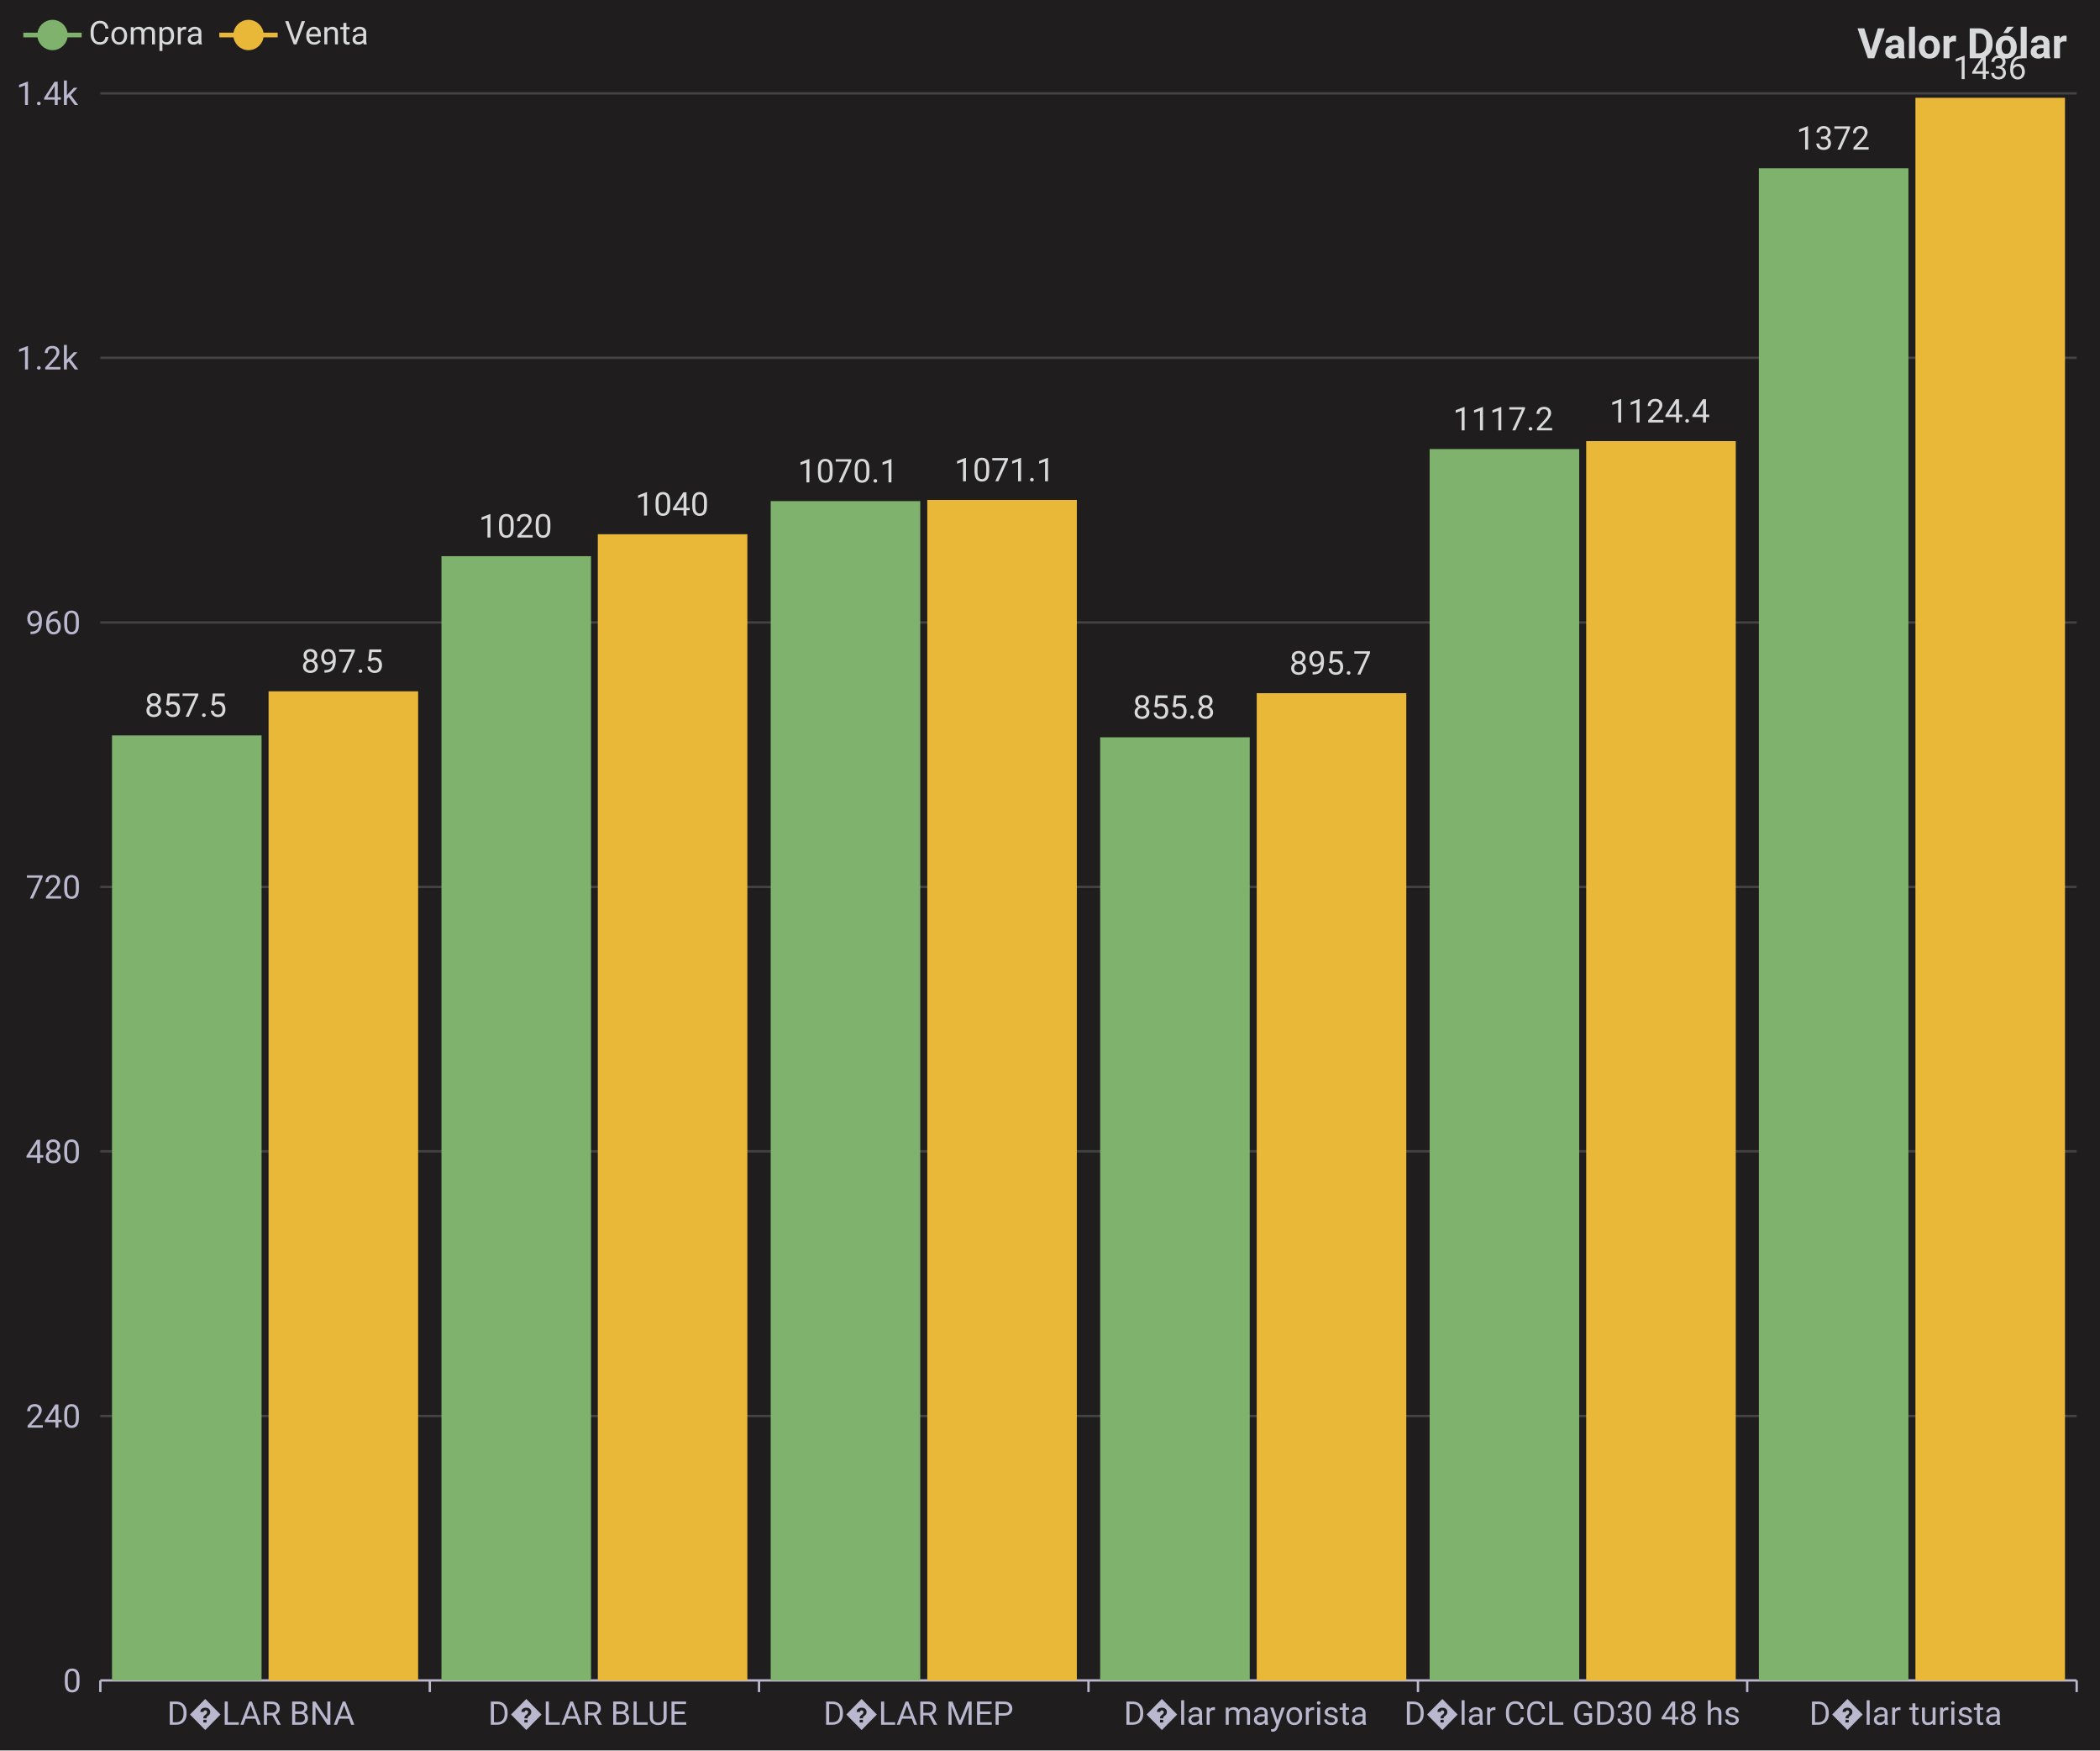
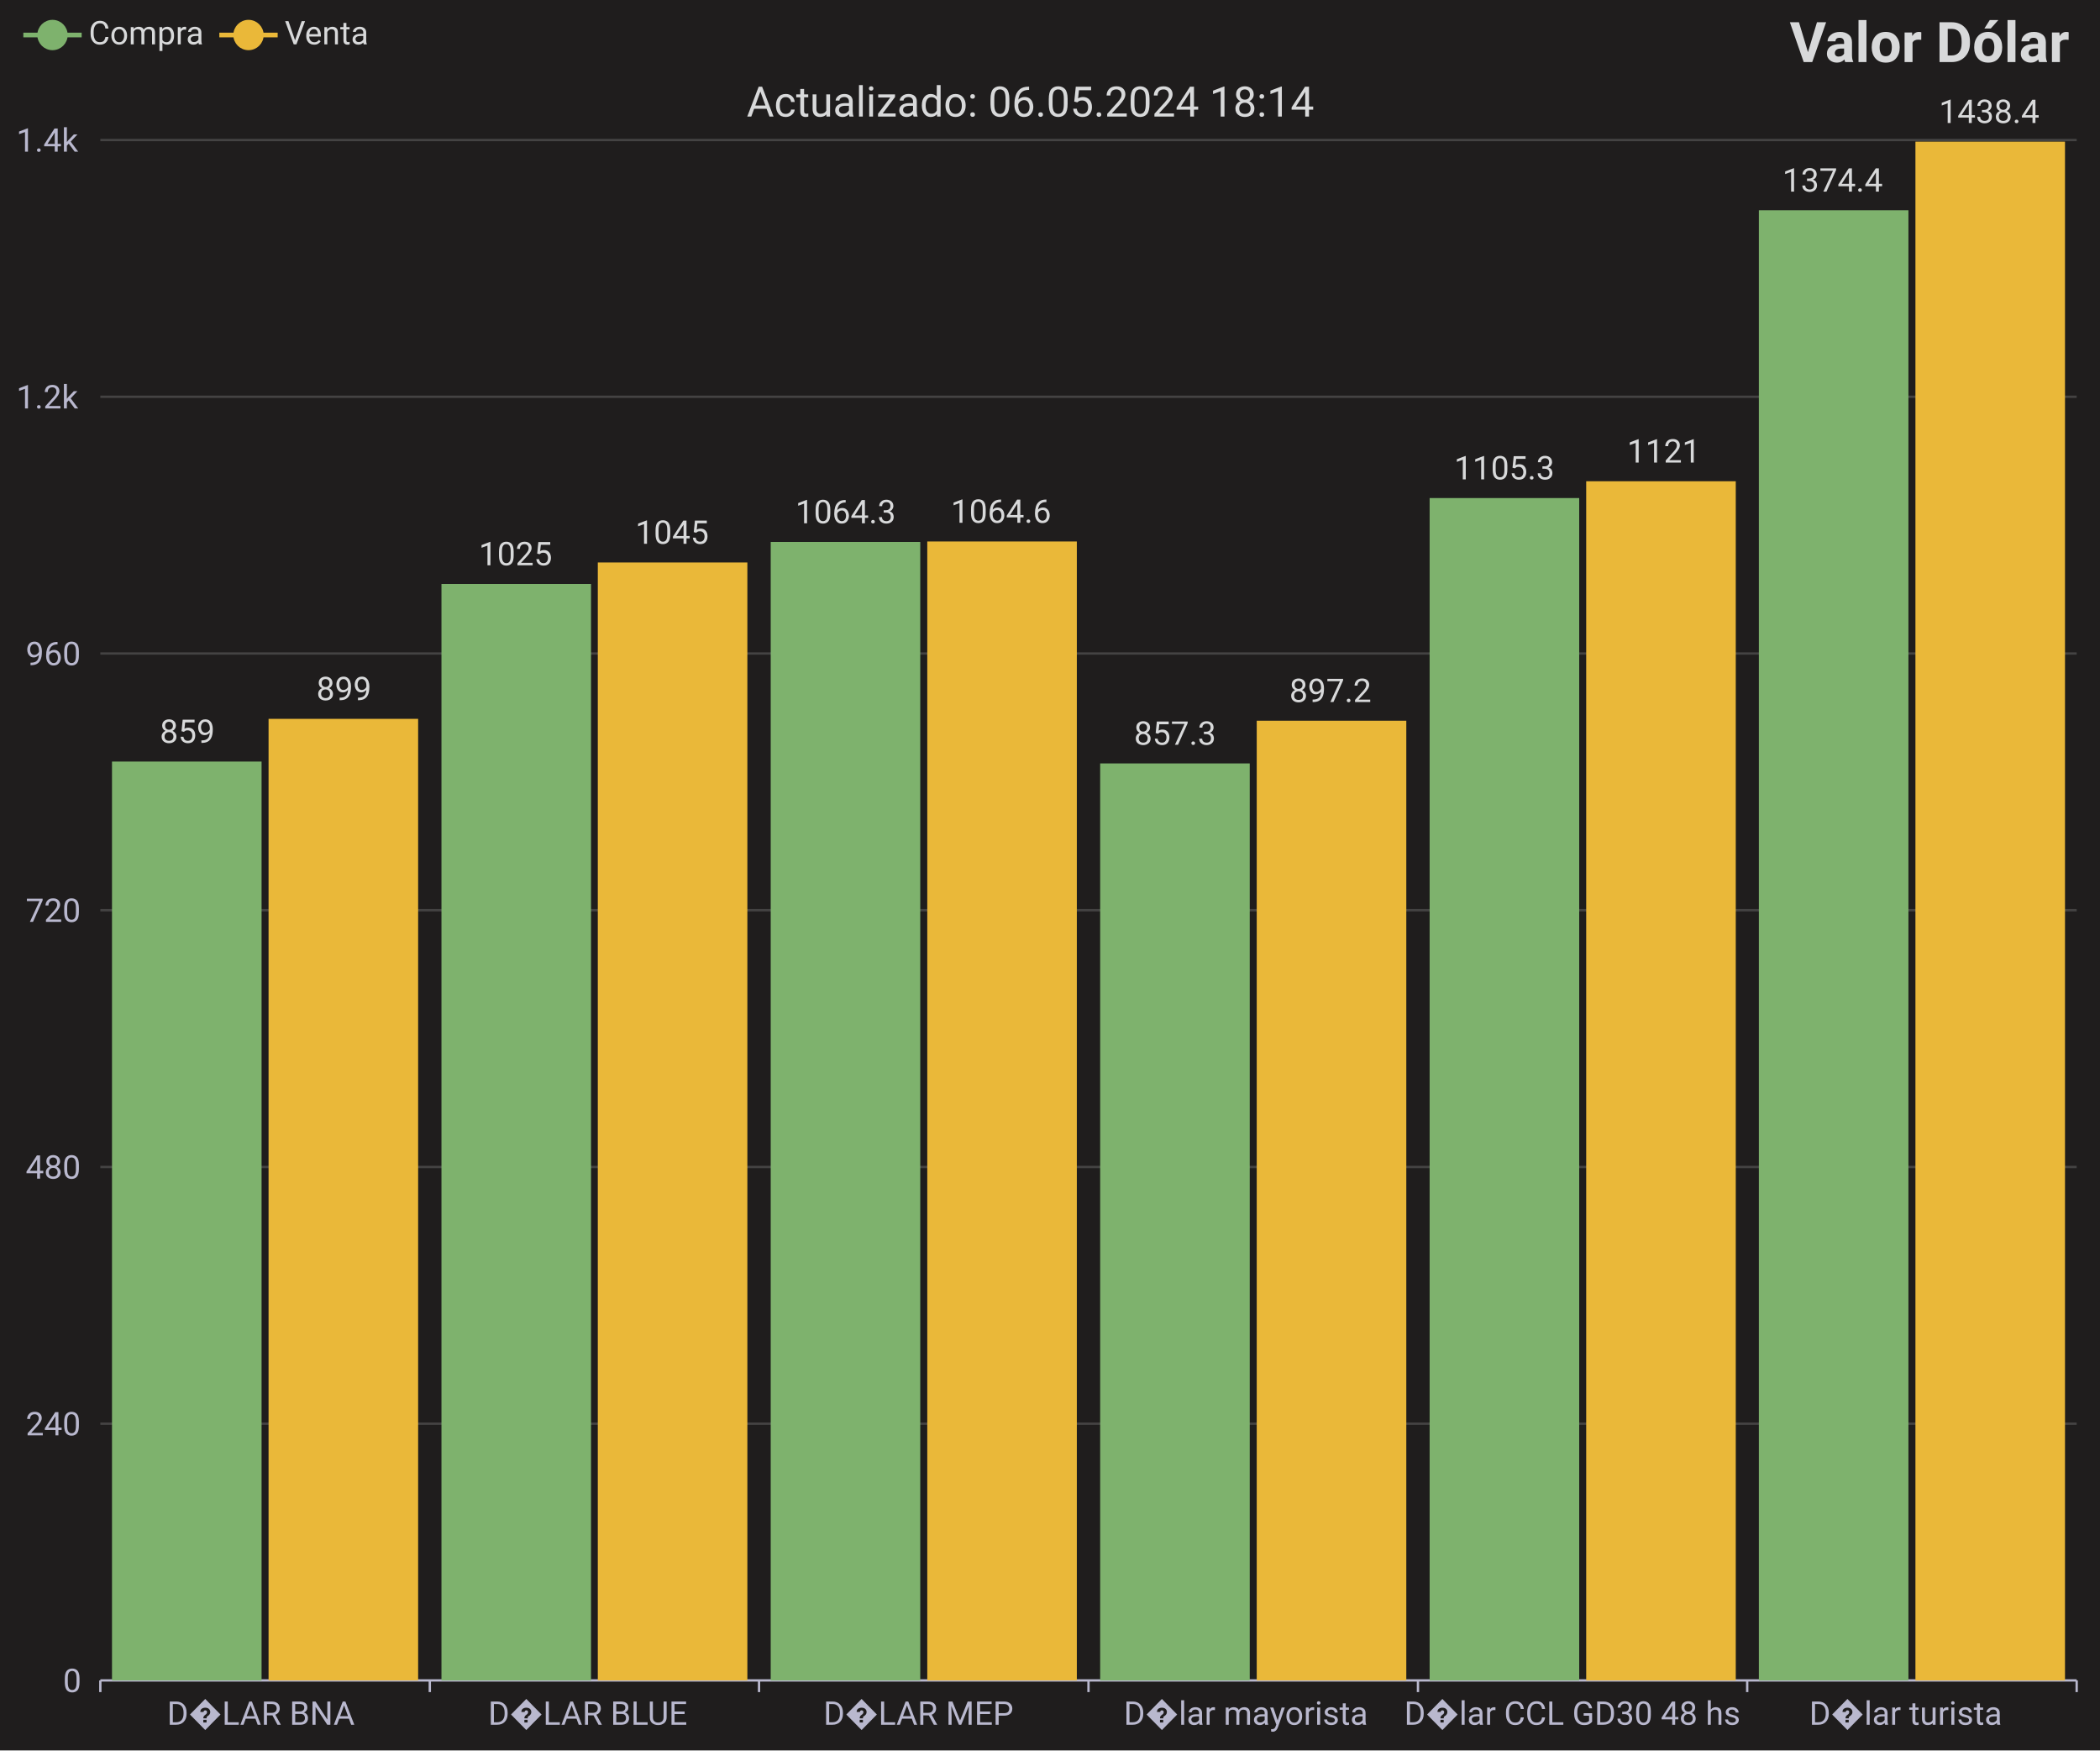
<svg xmlns="http://www.w3.org/2000/svg" width="900" height="750" viewBox="0 0 900 750">
  <rect x="0" y="0" width="900" height="750" fill="#1F1D1D" />
-   <text font-size="18" x="796" y="5" dy="15" font-weight="bold" dominant-baseline="middle" font-family="Roboto" fill="#D8D9DA">
+   <text font-size="24" x="767" y="5" dy="15" font-weight="bold" dominant-baseline="middle" font-family="Roboto" fill="#D8D9DA">
Valor Dólar
+ </text>
+   <text font-size="18" x="320" y="35" dy="10" dominant-baseline="middle" font-family="Roboto" fill="#D8D9DA">
+ Actualizado: 06.05.2024 18:14
</text>
  <g>
    <line stroke-width="2" x1="10" y1="15" x2="35" y2="15" stroke="#7EB26D" />
    <circle cx="22.5" cy="15" r="5.5" stroke-width="2" stroke="#7EB26D" fill="#7EB26D" />
    <text font-size="14" x="38" y="19" font-family="Roboto" fill="#D8D9DA">
Compra
</text>
  </g>
  <g>
    <line stroke-width="2" x1="94" y1="15" x2="119" y2="15" stroke="#EAB839" />
    <circle cx="106.5" cy="15" r="5.5" stroke-width="2" stroke="#EAB839" fill="#EAB839" />
    <text font-size="14" x="122" y="19" font-family="Roboto" fill="#D8D9DA">
Venta
</text>
  </g>
  <g stroke="#444343">
-     <line stroke-width="1" x1="43" y1="40" x2="890" y2="40" />
-     <line stroke-width="1" x1="43" y1="153.3" x2="890" y2="153.3" />
-     <line stroke-width="1" x1="43" y1="266.7" x2="890" y2="266.7" />
-     <line stroke-width="1" x1="43" y1="380" x2="890" y2="380" />
-     <line stroke-width="1" x1="43" y1="493.3" x2="890" y2="493.3" />
-     <line stroke-width="1" x1="43" y1="606.7" x2="890" y2="606.7" />
+     <line stroke-width="1" x1="43" y1="60" x2="890" y2="60" />
+     <line stroke-width="1" x1="43" y1="170" x2="890" y2="170" />
+     <line stroke-width="1" x1="43" y1="280" x2="890" y2="280" />
+     <line stroke-width="1" x1="43" y1="390" x2="890" y2="390" />
+     <line stroke-width="1" x1="43" y1="500" x2="890" y2="500" />
+     <line stroke-width="1" x1="43" y1="610" x2="890" y2="610" />
  </g>
  <g>
-     <text font-size="14" x="7" y="45" font-family="Roboto" fill="#B9B8CE">
+     <text font-size="14" x="7" y="65" font-family="Roboto" fill="#B9B8CE">
1.4k
</text>
-     <text font-size="14" x="7" y="158.3" font-family="Roboto" fill="#B9B8CE">
+     <text font-size="14" x="7" y="175" font-family="Roboto" fill="#B9B8CE">
1.2k
</text>
-     <text font-size="14" x="11" y="271.7" font-family="Roboto" fill="#B9B8CE">
+     <text font-size="14" x="11" y="285" font-family="Roboto" fill="#B9B8CE">
960
</text>
-     <text font-size="14" x="11" y="385" font-family="Roboto" fill="#B9B8CE">
+     <text font-size="14" x="11" y="395" font-family="Roboto" fill="#B9B8CE">
720
</text>
-     <text font-size="14" x="11" y="498.3" font-family="Roboto" fill="#B9B8CE">
+     <text font-size="14" x="11" y="505" font-family="Roboto" fill="#B9B8CE">
480
</text>
-     <text font-size="14" x="11" y="611.7" font-family="Roboto" fill="#B9B8CE">
+     <text font-size="14" x="11" y="615" font-family="Roboto" fill="#B9B8CE">
240
</text>
    <text font-size="14" x="27" y="725" font-family="Roboto" fill="#B9B8CE">
0
</text>
  </g>
  <g>
    <g stroke="#B9B8CE">
      <line stroke-width="1" x1="43" y1="720" x2="890" y2="720" />
      <line stroke-width="1" x1="43" y1="720" x2="43" y2="725" />
      <line stroke-width="1" x1="184.2" y1="720" x2="184.2" y2="725" />
      <line stroke-width="1" x1="325.3" y1="720" x2="325.3" y2="725" />
      <line stroke-width="1" x1="466.5" y1="720" x2="466.5" y2="725" />
      <line stroke-width="1" x1="607.7" y1="720" x2="607.7" y2="725" />
      <line stroke-width="1" x1="748.8" y1="720" x2="748.8" y2="725" />
      <line stroke-width="1" x1="890" y1="720" x2="890" y2="725" />
    </g>
    <text font-size="14" x="71.6" y="739" font-family="Roboto" fill="#B9B8CE">
D�LAR BNA
</text>
    <text font-size="14" x="209.2" y="739" font-family="Roboto" fill="#B9B8CE">
D�LAR BLUE
</text>
    <text font-size="14" x="352.9" y="739" font-family="Roboto" fill="#B9B8CE">
D�LAR MEP
</text>
    <text font-size="14" x="481.6" y="739" font-family="Roboto" fill="#B9B8CE">
D�lar mayorista
</text>
    <text font-size="14" x="601.8" y="739" font-family="Roboto" fill="#B9B8CE">
D�lar CCL GD30 48 hs
</text>
    <text font-size="14" x="775.4" y="739" font-family="Roboto" fill="#B9B8CE">
D�lar turista
</text>
  </g>
-   <rect x="48" y="315.1" width="64.1" height="404.9" fill="#7EB26D" />
-   <rect x="189.2" y="238.3" width="64.1" height="481.7" fill="#7EB26D" />
-   <rect x="330.3" y="214.7" width="64.1" height="505.3" fill="#7EB26D" />
-   <rect x="471.5" y="315.9" width="64.1" height="404.1" fill="#7EB26D" />
-   <rect x="612.7" y="192.4" width="64.1" height="527.6" fill="#7EB26D" />
-   <rect x="753.8" y="72.1" width="64.1" height="647.9" fill="#7EB26D" />
-   <rect x="115.1" y="296.2" width="64.1" height="423.8" fill="#EAB839" />
-   <rect x="256.2" y="228.9" width="64.1" height="491.1" fill="#EAB839" />
-   <rect x="397.4" y="214.2" width="64.1" height="505.8" fill="#EAB839" />
-   <rect x="538.6" y="297" width="64.1" height="423" fill="#EAB839" />
-   <rect x="679.8" y="189" width="64.1" height="531" fill="#EAB839" />
-   <rect x="820.9" y="41.9" width="64.1" height="678.1" fill="#EAB839" />
-   <text font-size="14" x="80" y="315.1" dx="-18" dy="-8" font-family="Roboto" fill="#D8D9DA">
- 857.5
+   <rect x="48" y="326.3" width="64.1" height="393.7" fill="#7EB26D" />
+   <rect x="189.2" y="250.2" width="64.1" height="469.8" fill="#7EB26D" />
+   <rect x="330.3" y="232.2" width="64.1" height="487.8" fill="#7EB26D" />
+   <rect x="471.5" y="327.1" width="64.1" height="392.9" fill="#7EB26D" />
+   <rect x="612.7" y="213.4" width="64.1" height="506.6" fill="#7EB26D" />
+   <rect x="753.8" y="90.1" width="64.1" height="629.9" fill="#7EB26D" />
+   <rect x="115.1" y="308" width="64.1" height="412" fill="#EAB839" />
+   <rect x="256.2" y="241" width="64.1" height="479" fill="#EAB839" />
+   <rect x="397.4" y="232" width="64.1" height="488" fill="#EAB839" />
+   <rect x="538.6" y="308.8" width="64.1" height="411.2" fill="#EAB839" />
+   <rect x="679.8" y="206.2" width="64.1" height="513.8" fill="#EAB839" />
+   <rect x="820.9" y="60.7" width="64.1" height="659.3" fill="#EAB839" />
+   <text font-size="14" x="80" y="326.3" dx="-11.5" dy="-8" font-family="Roboto" fill="#D8D9DA">
+ 859
</text>
-   <text font-size="14" x="221.2" y="238.3" dx="-16" dy="-8" font-family="Roboto" fill="#D8D9DA">
- 1020
+   <text font-size="14" x="221.2" y="250.2" dx="-16" dy="-8" font-family="Roboto" fill="#D8D9DA">
+ 1025
</text>
-   <text font-size="14" x="362.4" y="214.7" dx="-20.5" dy="-8" font-family="Roboto" fill="#D8D9DA">
- 1070.1
+   <text font-size="14" x="362.4" y="232.2" dx="-21.5" dy="-8" font-family="Roboto" fill="#D8D9DA">
+ 1064.3
</text>
-   <text font-size="14" x="503.5" y="315.9" dx="-18" dy="-8" font-family="Roboto" fill="#D8D9DA">
- 855.8
+   <text font-size="14" x="503.5" y="327.1" dx="-17.5" dy="-8" font-family="Roboto" fill="#D8D9DA">
+ 857.3
</text>
-   <text font-size="14" x="644.7" y="192.4" dx="-22" dy="-8" font-family="Roboto" fill="#D8D9DA">
- 1117.2
+   <text font-size="14" x="644.7" y="213.4" dx="-21.5" dy="-8" font-family="Roboto" fill="#D8D9DA">
+ 1105.3
</text>
-   <text font-size="14" x="785.9" y="72.1" dx="-16" dy="-8" font-family="Roboto" fill="#D8D9DA">
- 1372
+   <text font-size="14" x="785.9" y="90.1" dx="-22" dy="-8" font-family="Roboto" fill="#D8D9DA">
+ 1374.4
</text>
-   <text font-size="14" x="147.1" y="296.2" dx="-18" dy="-8" font-family="Roboto" fill="#D8D9DA">
- 897.5
+   <text font-size="14" x="147.1" y="308" dx="-11.5" dy="-8" font-family="Roboto" fill="#D8D9DA">
+ 899
</text>
-   <text font-size="14" x="288.3" y="228.9" dx="-16" dy="-8" font-family="Roboto" fill="#D8D9DA">
- 1040
+   <text font-size="14" x="288.3" y="241" dx="-16" dy="-8" font-family="Roboto" fill="#D8D9DA">
+ 1045
</text>
-   <text font-size="14" x="429.5" y="214.2" dx="-20.5" dy="-8" font-family="Roboto" fill="#D8D9DA">
- 1071.1
+   <text font-size="14" x="429.5" y="232" dx="-22" dy="-8" font-family="Roboto" fill="#D8D9DA">
+ 1064.6
</text>
-   <text font-size="14" x="570.6" y="297" dx="-18" dy="-8" font-family="Roboto" fill="#D8D9DA">
- 895.7
+   <text font-size="14" x="570.6" y="308.8" dx="-18" dy="-8" font-family="Roboto" fill="#D8D9DA">
+ 897.2
</text>
-   <text font-size="14" x="711.8" y="189" dx="-22" dy="-8" font-family="Roboto" fill="#D8D9DA">
- 1124.4
+   <text font-size="14" x="711.8" y="206.2" dx="-14.5" dy="-8" font-family="Roboto" fill="#D8D9DA">
+ 1121
</text>
-   <text font-size="14" x="853" y="41.9" dx="-16" dy="-8" font-family="Roboto" fill="#D8D9DA">
- 1436
+   <text font-size="14" x="853" y="60.7" dx="-22" dy="-8" font-family="Roboto" fill="#D8D9DA">
+ 1438.4
</text>
</svg>
